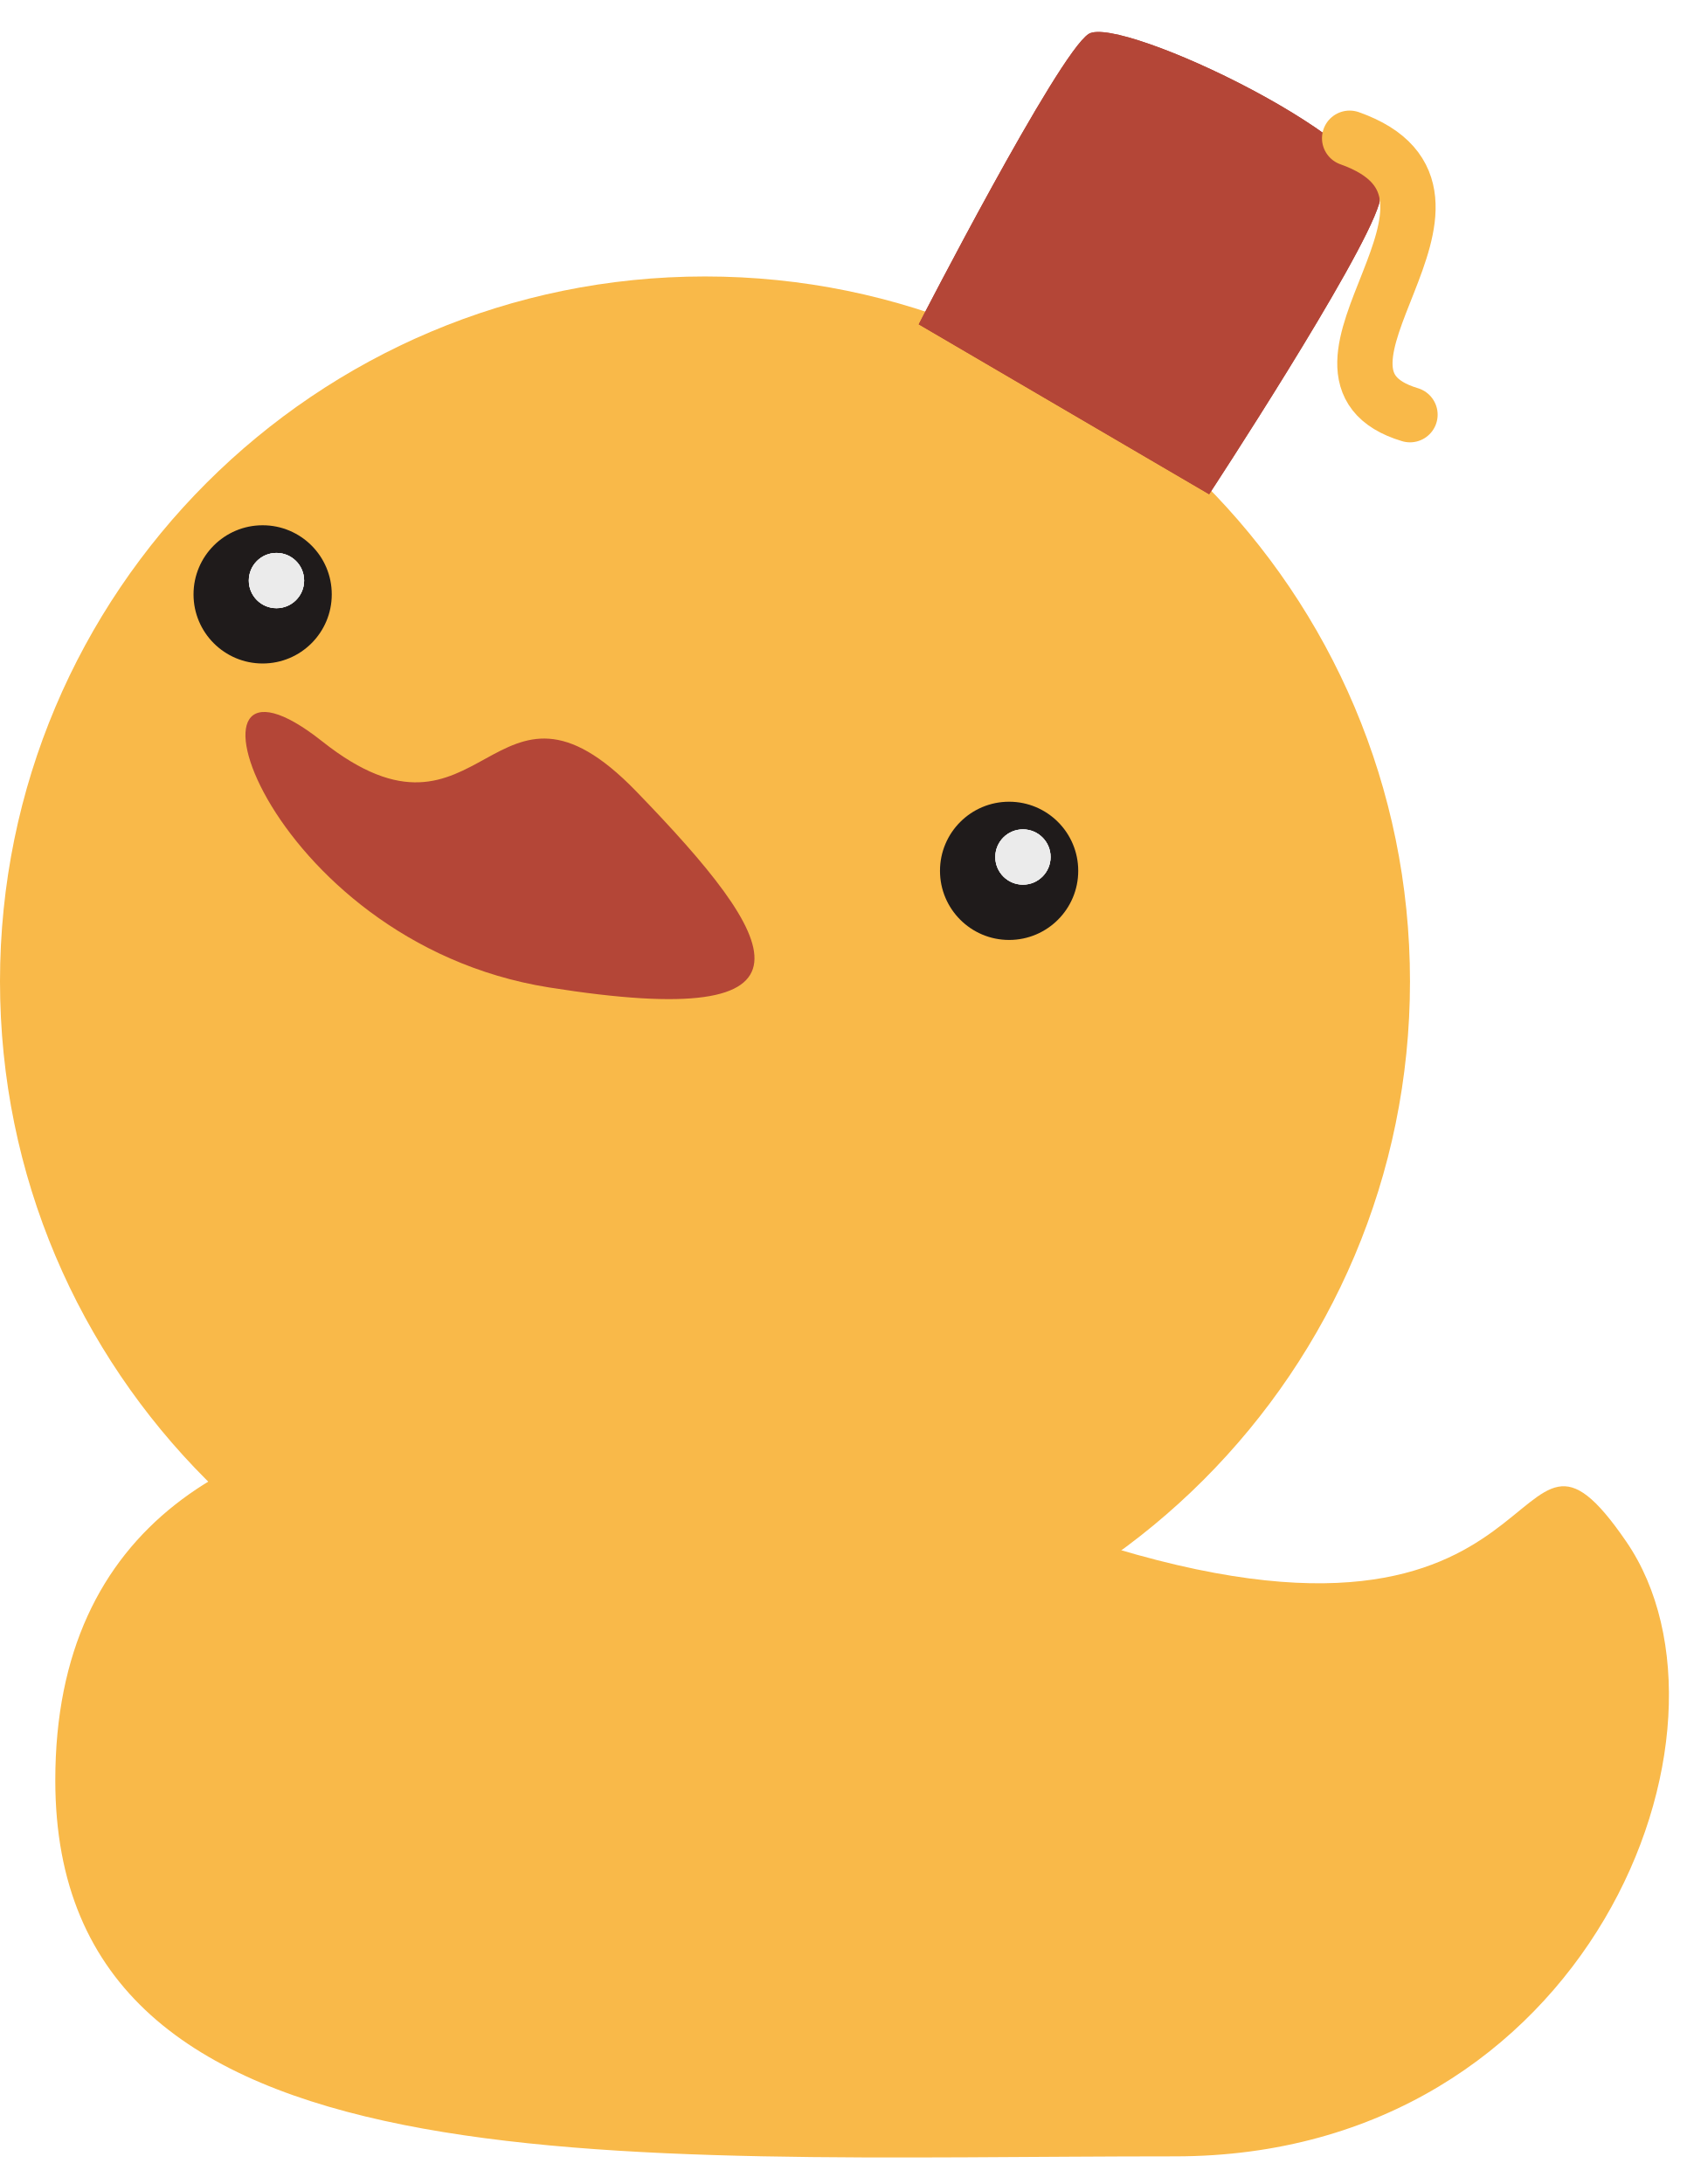
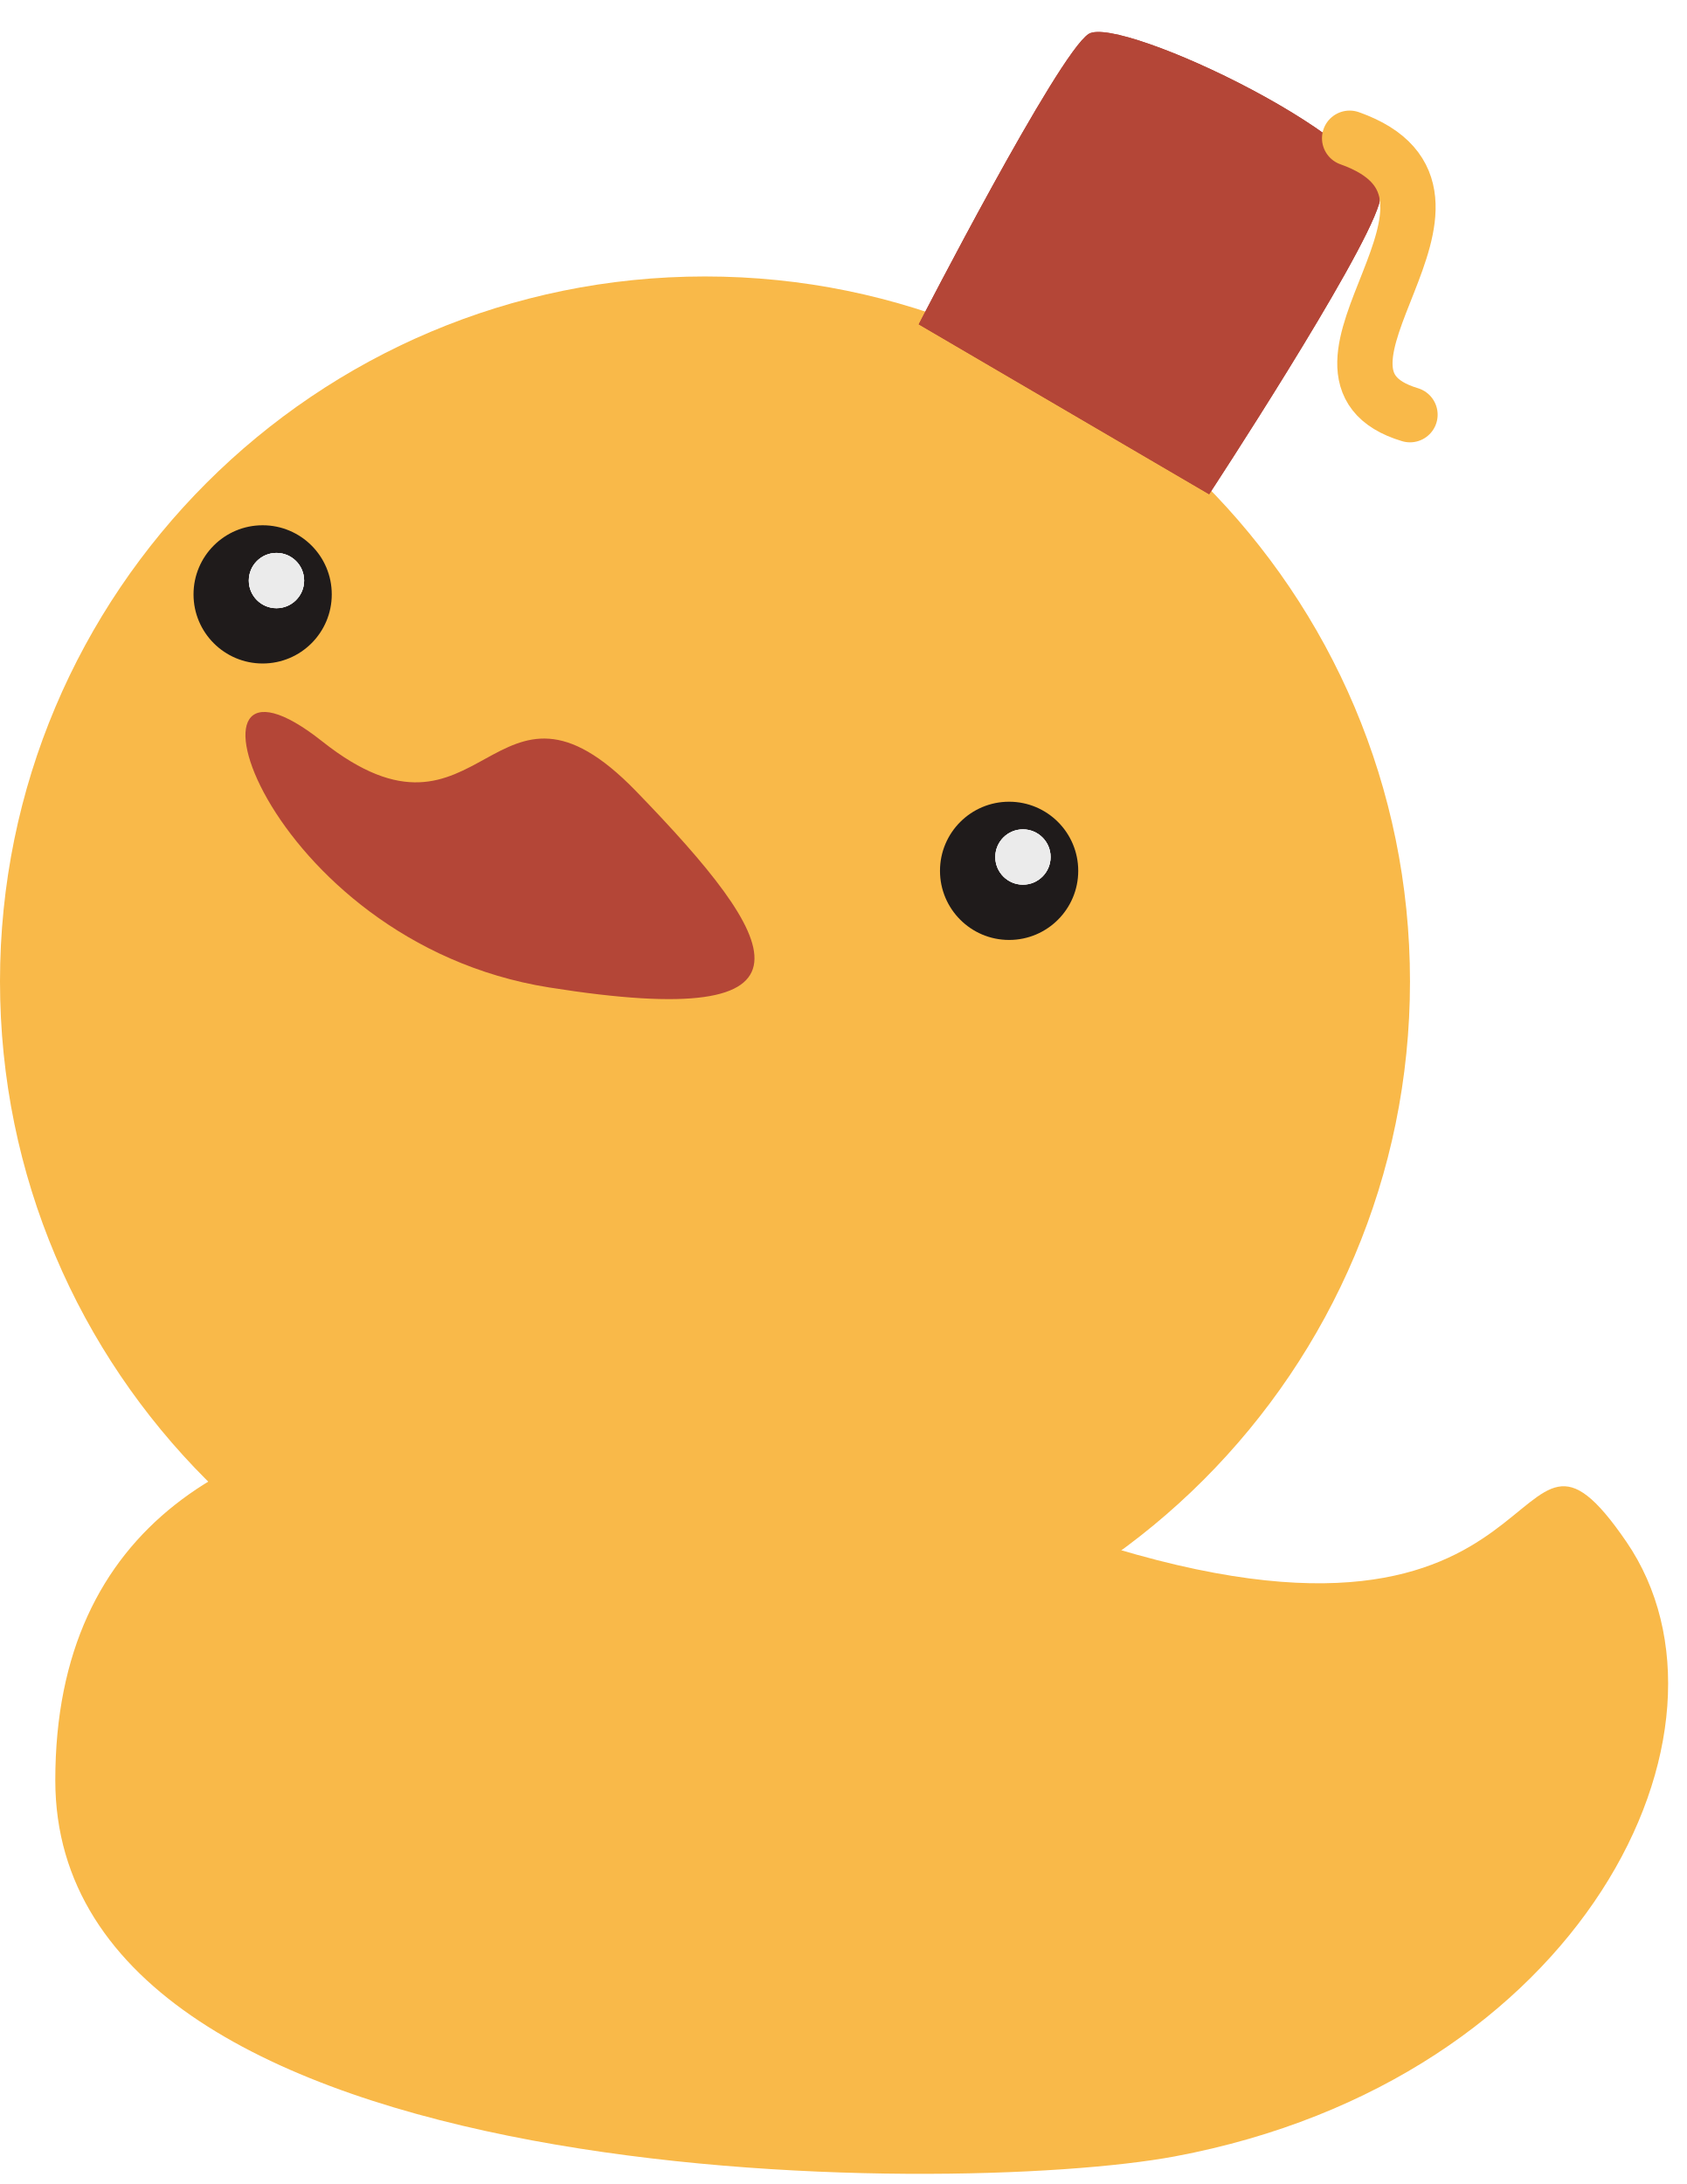
<svg xmlns="http://www.w3.org/2000/svg" width="61" height="79" viewBox="0 0 61 79" fill="none">
-   <path d="M58.826 55.768C63.469 62.547 57.5 78 42.5 78C22.087 78 2 79.498 2 64.396C2 45.77 28.634 50.35 39.554 55.768C56.898 61.323 54.329 49.204 58.826 55.768Z" fill="#F9B949" />
+   <path d="M58.826 55.768C63.469 62.547 57.243 75.236 42.5 78C34.5 79.5 2 79.498 2 64.396C2 45.77 28.634 50.35 39.554 55.768C56.898 61.323 54.329 49.204 58.826 55.768Z" fill="#F9B949" />
  <circle cx="25.5" cy="35.5" r="25.5" fill="#F9B949" />
  <circle cx="36.5" cy="31.5" r="2.5" fill="#1F1B1B" />
  <circle cx="9.5" cy="21.5" r="2.5" fill="#1F1B1B" />
  <circle cx="10" cy="21" r="1" fill="#EBEBEB" />
  <circle cx="10" cy="21" r="1" fill="#EBEBEB" />
  <circle cx="10" cy="21" r="1" fill="#EBEBEB" />
  <circle cx="37" cy="31" r="1" fill="#EBEBEB" />
  <circle cx="37" cy="31" r="1" fill="#EBEBEB" />
  <circle cx="37" cy="31" r="1" fill="#EBEBEB" />
  <path d="M11.656 26.818C17.501 31.45 17.795 23.238 23.013 28.625C28.232 34.013 30.229 37.369 19.86 35.718C9.49 34.067 5.811 22.186 11.656 26.818Z" fill="#B44637" />
  <path d="M49.881 7.374C50.514 5.274 40.491 0.515 39.377 1.228C38.262 1.942 33.231 11.732 33.231 11.732L43.735 17.878C43.735 17.878 49.248 9.474 49.881 7.374Z" fill="#B44637" />
  <path d="M49.881 7.374C50.514 5.274 40.491 0.515 39.377 1.228C38.262 1.942 33.231 11.732 33.231 11.732L43.735 17.878C43.735 17.878 49.248 9.474 49.881 7.374Z" fill="#B44637" />
  <path d="M51 15C46 13.5 54.647 7.064 48.817 5" stroke="#F9B949" stroke-width="2" stroke-linecap="round" />
</svg>
